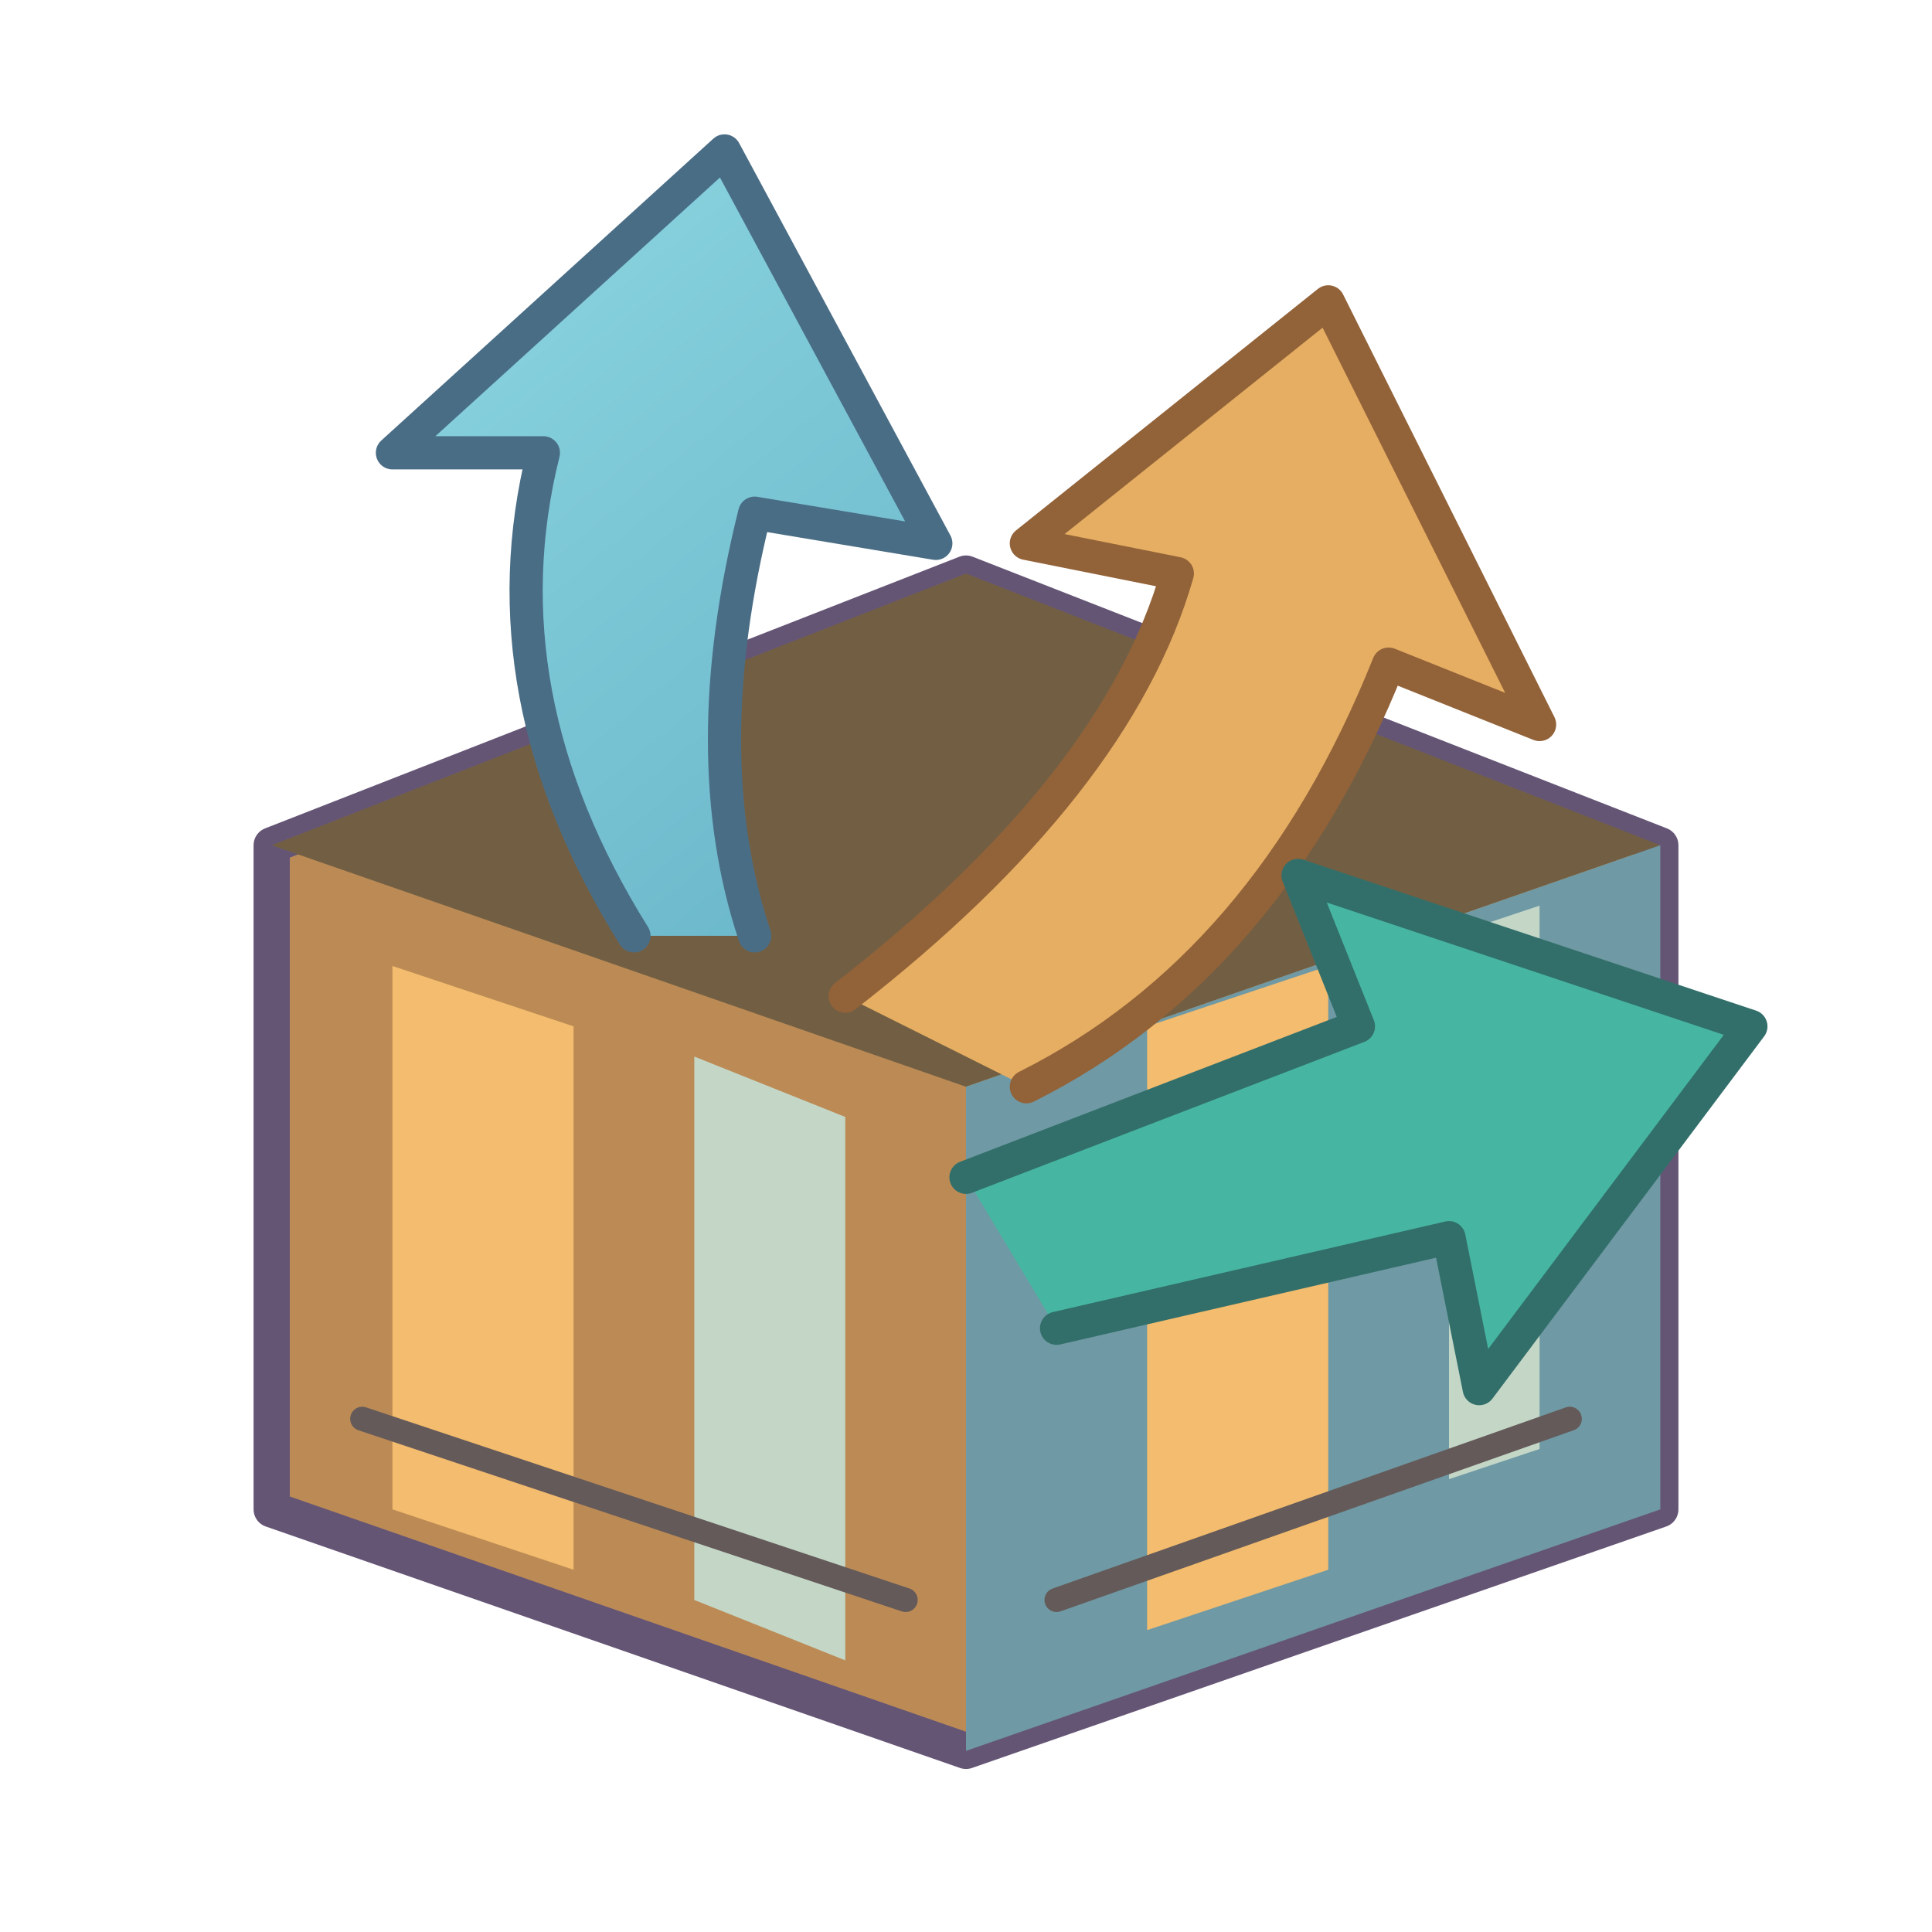
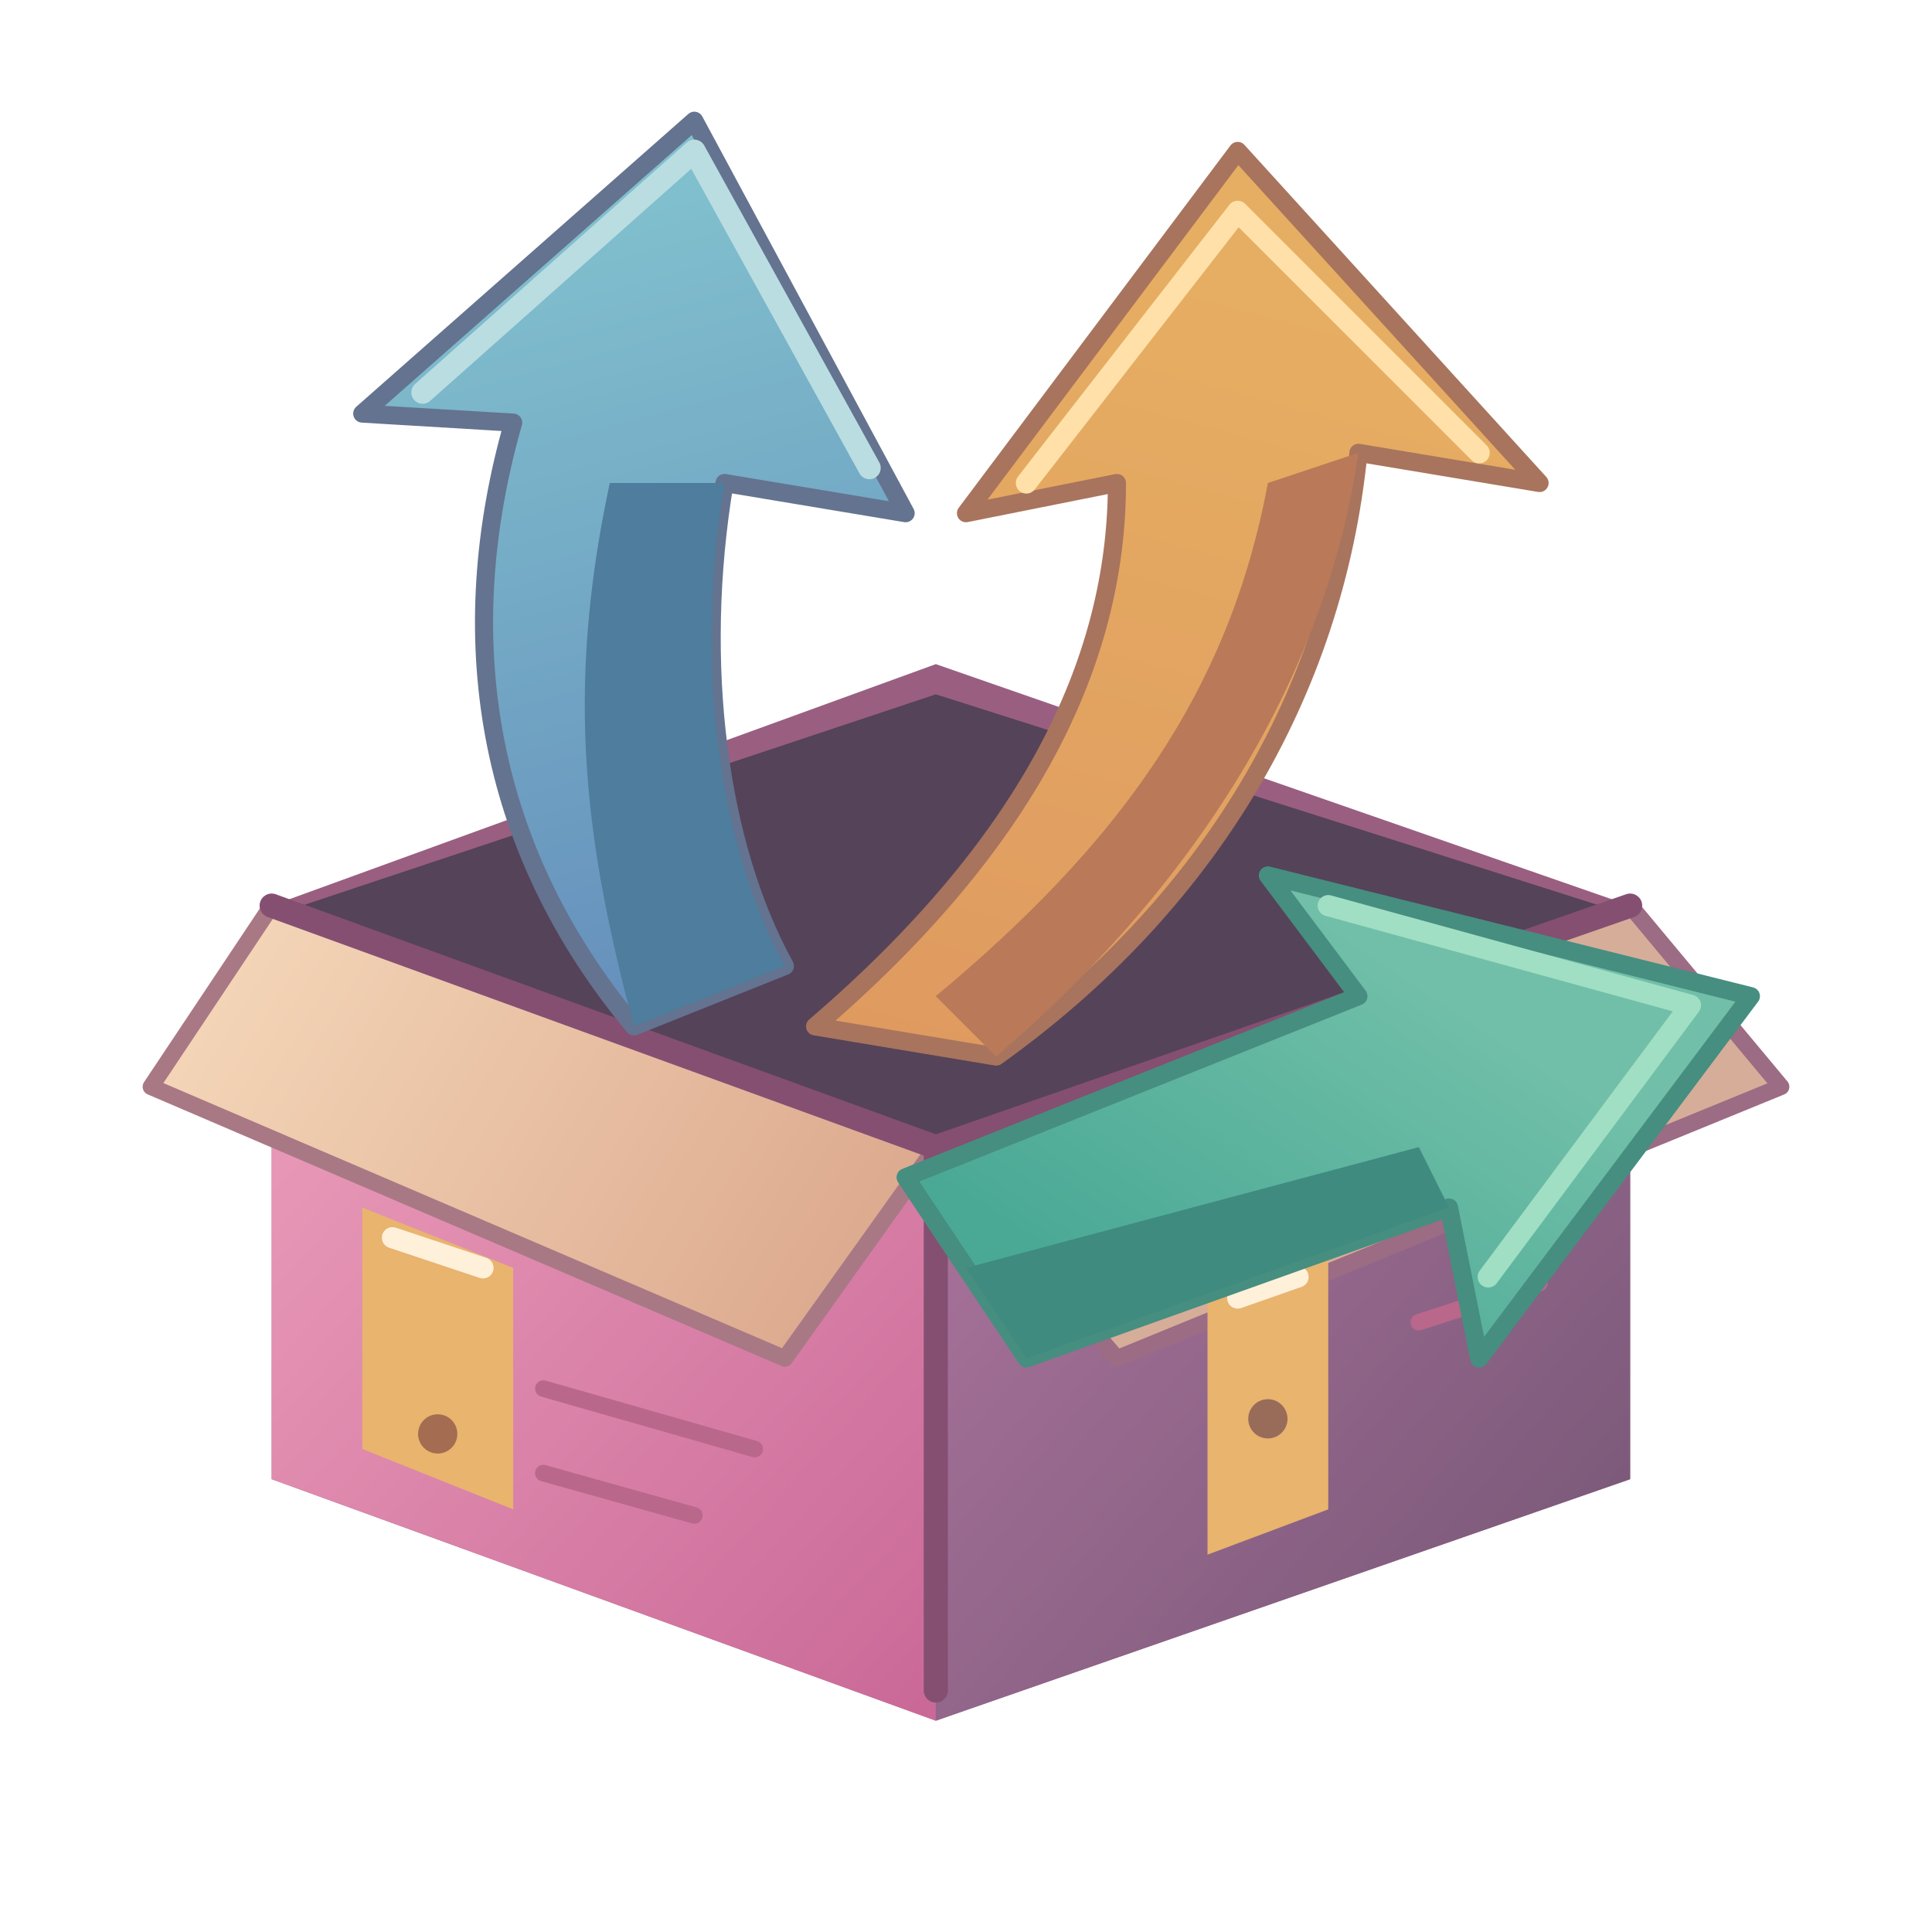
<svg xmlns="http://www.w3.org/2000/svg" width="64" height="64" viewBox="0 0 64 64" data-material="authored">
  <defs>
-     <linearGradient id="up" gradientUnits="userSpaceOnUse" x1="12" y1="10" x2="48" y2="54">
-       <stop stop-color="#8ad4df" />
-       <stop offset="1" stop-color="#4796b3" />
+     <linearGradient id="front" gradientUnits="userSpaceOnUse" x1="9" y1="36" x2="31" y2="56">
+       <stop stop-color="#e99ab8" />
+       <stop offset="1" stop-color="#ca6998" />
+     </linearGradient>
+     <linearGradient id="side" gradientUnits="userSpaceOnUse" x1="32" y1="33" x2="54" y2="52">
+       <stop stop-color="#ae759e" />
+       <stop offset="1" stop-color="#795878" />
+     </linearGradient>
+     <linearGradient id="flap" gradientUnits="userSpaceOnUse" x1="6" y1="30" x2="29" y2="44">
+       <stop stop-color="#f6d9bb" />
+       <stop offset="1" stop-color="#dba78c" />
+     </linearGradient>
+     <linearGradient id="blue-arrow" gradientUnits="userSpaceOnUse" x1="17" y1="8" x2="24" y2="34">
+       <stop stop-color="#80bfcd" />
+       <stop offset="1" stop-color="#648dbb" />
+     </linearGradient>
+     <linearGradient id="amber-arrow" gradientUnits="userSpaceOnUse" x1="39" y1="9" x2="32" y2="35">
+       <stop stop-color="#e6ae62" />
+       <stop offset="1" stop-color="#df9a60" />
+     </linearGradient>
+     <linearGradient id="jade-arrow" gradientUnits="userSpaceOnUse" x1="45" y1="31" x2="37" y2="43">
+       <stop stop-color="#71bfa8" />
+       <stop offset="1" stop-color="#4aa995" />
    </linearGradient>
  </defs>
  <g stroke-linecap="round" stroke-linejoin="round">
-     <path d="m9 28 23-9 23 9v22l-23 8-23-8Z" fill="#bc8b55" stroke="#655575" stroke-width="1.2" />
-     <path d="m9 28 23 8 23-8-23-9Z" fill="#725f43" />
-     <path d="m32 36 23-8v22l-23 8Z" fill="#6f99a4" />
-     <path d="m13 32 6 2v18l-6-2m25-16 6-2v20l-6 2" fill="#f3bc6e" />
-     <path d="m23 35 5 2v18l-5-2m25-22 3-1v18l-3 1" fill="#c4d7c7" />
-     <path d="M21 31Q16 23 18 15h-5L24 5l7 13-6-1q-2 8 0 14" fill="url(#up)" stroke="#4a6d86" stroke-width="1.1" />
-     <path d="M28 33q9-7 11-14l-5-1 10-8 7 14-5-2q-4 10-12 14" fill="#e6ae62" stroke="#926239" stroke-width="1.1" />
-     <path d="m32 39 13-5-2-5 15 5-9 12-1-5-13 3" fill="#46b6a2" stroke="#326f6a" stroke-width="1.1" />
-     <path d="m12 47 18 6m5 0 17-6" stroke="#645a59" stroke-width=".8" />
+     <path d="m9 30 22-8 23 8v19l-23 8L9 49Z" fill="#9a5f80" />
+     <path d="m10 30 21-7 22 7-22 8Z" fill="#554359" />
+     <path d="m9 31 22 7v19L9 49Z" fill="url(#front)" />
+     <path d="m31 38 23-8v19l-23 8Z" fill="url(#side)" />
+     <path d="m9 30 22 8-5 7-21-9Z" fill="url(#flap)" stroke="#a97885" stroke-width=".55" />
+     <path d="m31 38 23-8 5 6-22 9Z" fill="#d6ad99" stroke="#9c6b84" stroke-width=".55" />
+     <path d="m9 30 22 8 23-8m-23 8v18" fill="none" stroke="#854f72" stroke-width=".8" />
+     <path d="m12 40 5 2v8l-5-2m28-5 4-2v9l-4 1.5" fill="#e8b46e" />
+     <path d="m13 41 3 1m25 1 2-.7" stroke="#fff0da" stroke-width=".7" />
+     <circle cx="14.5" cy="47.5" r=".65" fill="#a46c51" />
+     <circle cx="42" cy="47" r=".65" fill="#996b59" />
+     <path d="m18 46 7 2m-7 .8 5 1.4m24-6.4 4-1.3" stroke="#b9678b" stroke-width=".55" />
+     <path d="M21 34c-5-6-6-13-4-20l-5-.3L23 4l7 13-6-1c-1 6-.2 12 2 16Z" fill="url(#blue-arrow)" stroke="#64738f" stroke-width=".6" />
+     <path d="M21 34c-1.6-6-2.3-11-.8-18l3.8 0c-1 6-.2 12 2 16Z" fill="#4e7d9d" />
+     <path d="m14 13 9-8 5.8 10.5" fill="none" stroke="#badde1" stroke-width=".75" />
+     <path d="M27 34c7-6 10-12 10-18l-5 1 9-12 10 11-6-1c-.8 8-5 15-12 20Z" fill="url(#amber-arrow)" stroke="#a8745d" stroke-width=".6" />
+     <path d="M33 35c7-6 11-13 12-20l-3 1c-1.3 7-5 12-11 17Z" fill="#ba7958" />
+     <path d="m34 16 7-9 8 8" fill="none" stroke="#ffe0a9" stroke-width=".7" />
+     <path d="m30 39 15-6-3-4 16 4-9 12-1-5-14 5Z" fill="url(#jade-arrow)" stroke="#468e80" stroke-width=".6" />
+     <path d="m34 45 14-5-1-2-15 4Z" fill="#3f8b80" />
+     <path d="m44 30 12 3.3-6.7 9" fill="none" stroke="#a0dfc4" stroke-width=".7" />
  </g>
</svg>
